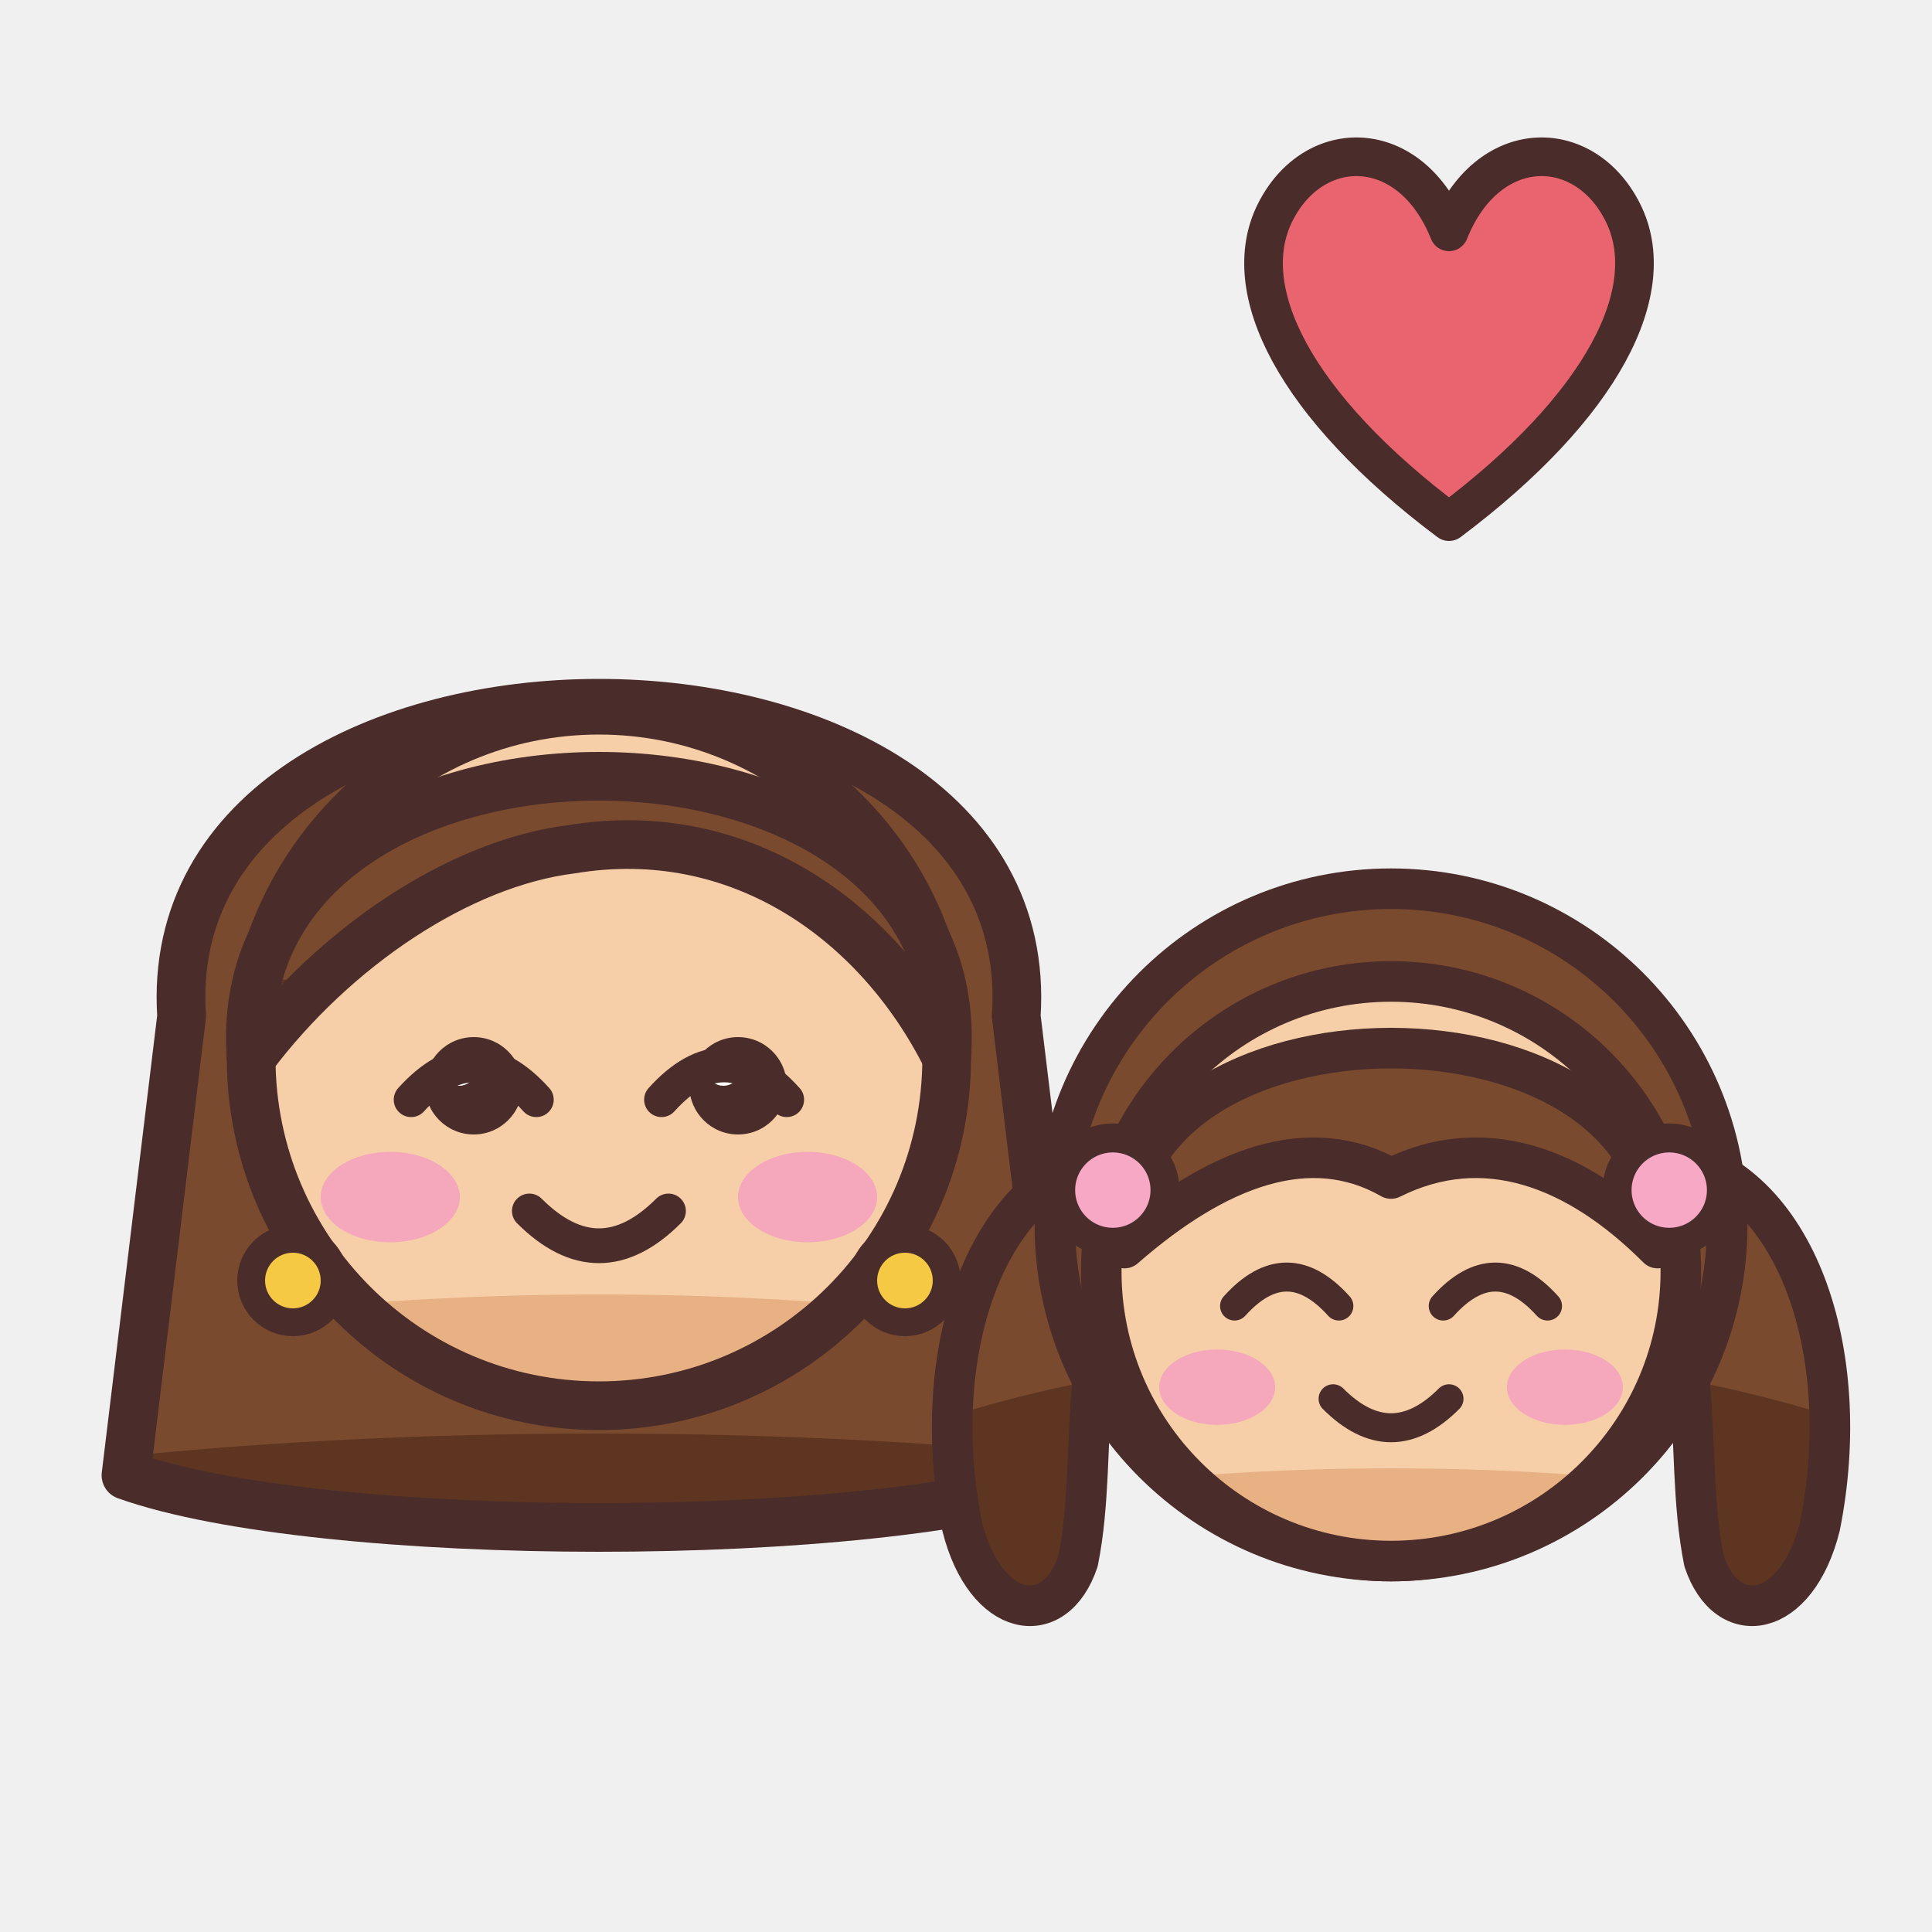
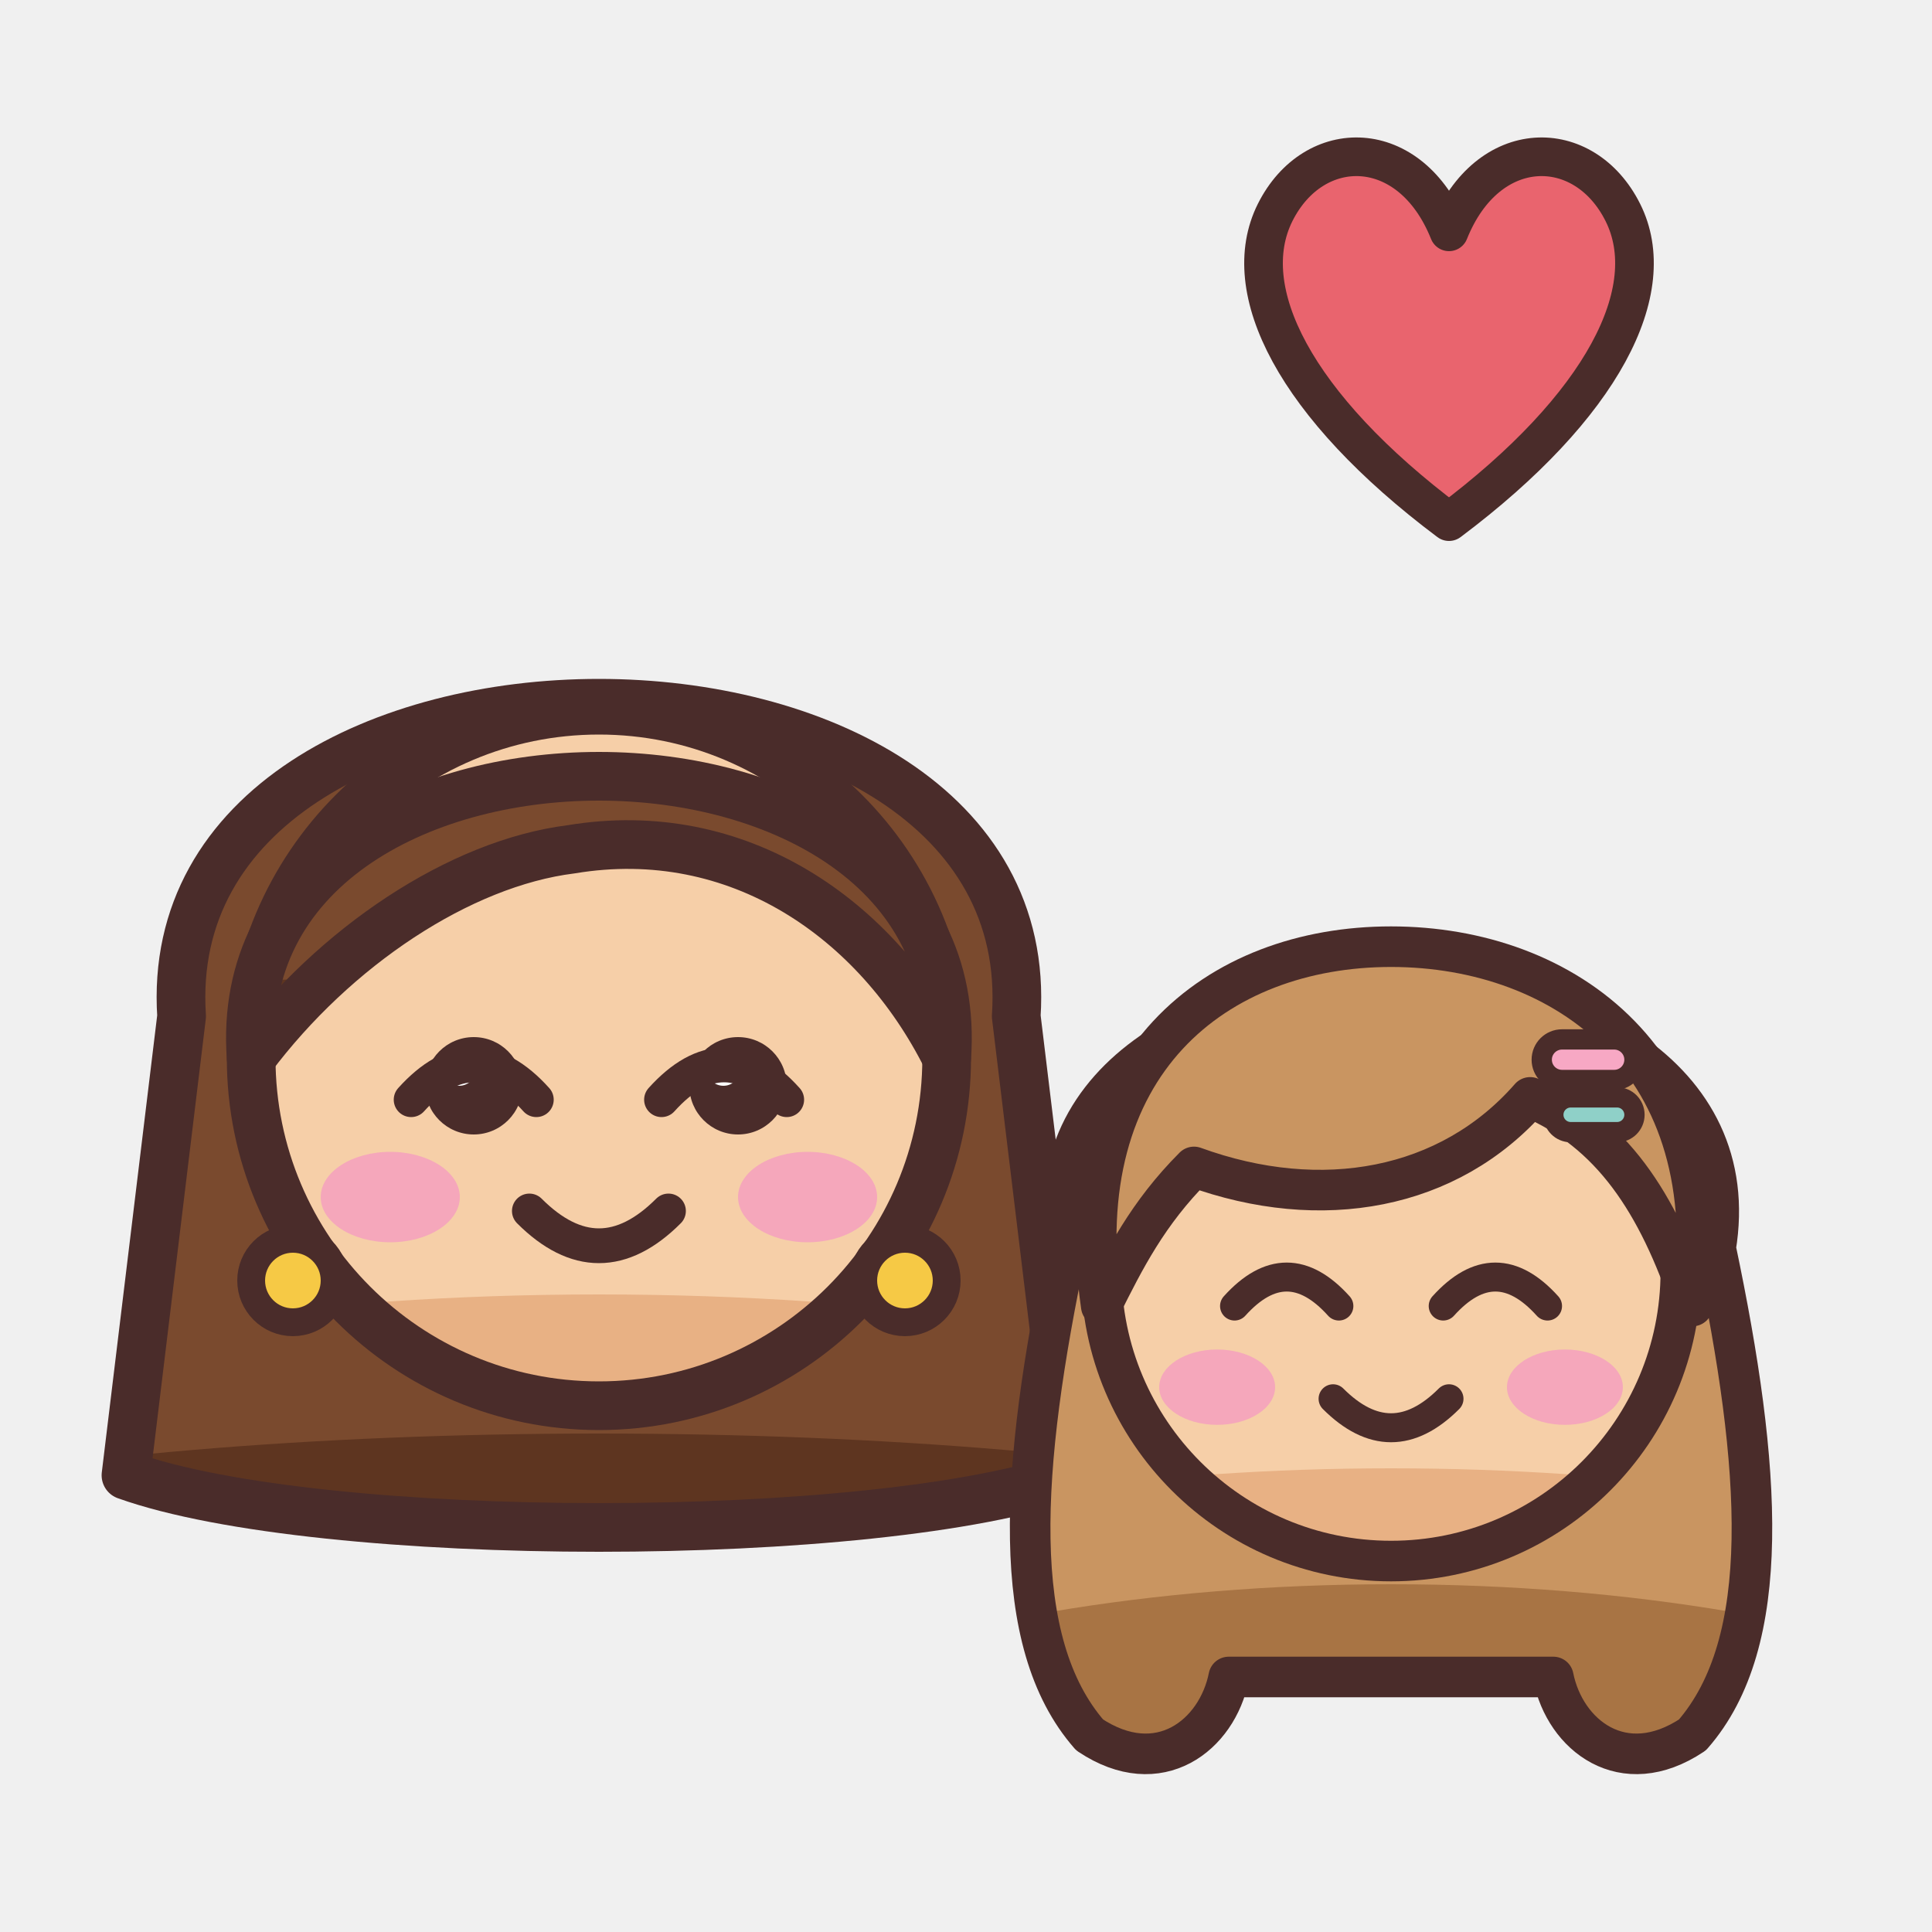
<svg xmlns="http://www.w3.org/2000/svg" viewBox="0 0 200 200">
  <g transform="translate(-10 26) scale(.72)">
-     <clipPath id="k748">
+     <clipPath id="k242">
      <path d="M40 110 C36 50 164 50 160 110 L168 176 C140 186 60 186 32 176Z" />
    </clipPath>
    <path d="M40 110 C36 50 164 50 160 110 L168 176 C140 186 60 186 32 176Z" fill="#7A4A2E" />
-     <g clip-path="url(#k748)">
+     <g clip-path="url(#k242)">
      <ellipse cx="100" cy="200" rx="150" ry="30" fill="#5E3520" />
    </g>
    <path d="M40 110 C36 50 164 50 160 110 L168 176 C140 186 60 186 32 176Z" fill="none" stroke="#4A2C2A" stroke-width="7" stroke-linejoin="round" />
-     <clipPath id="k759">
+     <clipPath id="k253">
      <path d="M50 116 a50 50 0 1 0 100 0 a50 50 0 1 0 -100 0Z" />
    </clipPath>
    <path d="M50 116 a50 50 0 1 0 100 0 a50 50 0 1 0 -100 0Z" fill="#F6CFA8" />
-     <g clip-path="url(#k759)">
+     <g clip-path="url(#k253)">
      <ellipse cx="100" cy="200" rx="150" ry="50" fill="#E8B184" />
    </g>
    <path d="M50 116 a50 50 0 1 0 100 0 a50 50 0 1 0 -100 0Z" fill="none" stroke="#4A2C2A" stroke-width="7" stroke-linejoin="round" />
-     <clipPath id="k754">
+     <clipPath id="k248">
      <path d="M50 116 C46 62 154 62 150 116 C140 96 120 82 96 86 C80 88 62 100 50 116Z" />
    </clipPath>
    <path d="M50 116 C46 62 154 62 150 116 C140 96 120 82 96 86 C80 88 62 100 50 116Z" fill="#7A4A2E" />
-     <g clip-path="url(#k754)">
+     <g clip-path="url(#k248)">
      <ellipse cx="100" cy="120" rx="150" ry="16" fill="#5E3520" />
    </g>
    <path d="M50 116 C46 62 154 62 150 116 C140 96 120 82 96 86 C80 88 62 100 50 116Z" fill="none" stroke="#4A2C2A" stroke-width="7" stroke-linejoin="round" />
-     <clipPath id="k757">
+     <clipPath id="k251">
      <path d="M50 148 a6 6 0 1 0 12 0 a6 6 0 1 0 -12 0Z" />
    </clipPath>
    <path d="M50 148 a6 6 0 1 0 12 0 a6 6 0 1 0 -12 0Z" fill="#F6C945" />
    <path d="M50 148 a6 6 0 1 0 12 0 a6 6 0 1 0 -12 0Z" fill="none" stroke="#4A2C2A" stroke-width="4" stroke-linejoin="round" />
-     <clipPath id="k758">
+     <clipPath id="k252">
      <path d="M138 148 a6 6 0 1 0 12 0 a6 6 0 1 0 -12 0Z" />
    </clipPath>
    <path d="M138 148 a6 6 0 1 0 12 0 a6 6 0 1 0 -12 0Z" fill="#F6C945" />
    <path d="M138 148 a6 6 0 1 0 12 0 a6 6 0 1 0 -12 0Z" fill="none" stroke="#4A2C2A" stroke-width="4" stroke-linejoin="round" />
    <circle cx="82" cy="120" r="7" fill="#4A2C2A" />
    <circle cx="79.9" cy="117.55" r="2.45" fill="#fff" />
    <circle cx="120" cy="120" r="7" fill="#4A2C2A" />
    <circle cx="117.9" cy="117.55" r="2.45" fill="#fff" />
    <path d="M73 122 Q82 112 91 122" fill="none" stroke="#4A2C2A" stroke-width="5" stroke-linecap="round" stroke-linejoin="round" />
    <path d="M109 122 Q118 112 127 122" fill="none" stroke="#4A2C2A" stroke-width="5" stroke-linecap="round" stroke-linejoin="round" />
    <ellipse cx="70" cy="136" rx="10" ry="6.5" fill="#F49AC1" opacity=".75" />
    <ellipse cx="130" cy="136" rx="10" ry="6.5" fill="#F49AC1" opacity=".75" />
    <path d="M90 138 Q100 148 110 138" fill="none" stroke="#4A2C2A" stroke-width="5" stroke-linecap="round" stroke-linejoin="round" />
  </g>
  <g transform="translate(84 62) scale(.6)">
-     <clipPath id="k760">
-       <path d="M52 96 C30 100 20 130 26 160 C30 176 42 178 46 166 C50 146 44 124 60 108Z" />
+     <clipPath id="k254">
+       <path d="M44 112 C34 52 166 52 156 112 C164 150 166 180 152 196 C140 204 130 196 128 186 L72 186 C70 196 60 204 48 196 C34 180 36 150 44 112Z" />
    </clipPath>
-     <path d="M52 96 C30 100 20 130 26 160 C30 176 42 178 46 166 C50 146 44 124 60 108Z" fill="#7A4A2E" />
-     <g clip-path="url(#k760)">
-       <ellipse cx="100" cy="210" rx="150" ry="80" fill="#5E3520" />
+     <path d="M44 112 C34 52 166 52 156 112 C164 150 166 180 152 196 C140 204 130 196 128 186 L72 186 C70 196 60 204 48 196 C34 180 36 150 44 112Z" fill="#C99561" />
+     <g clip-path="url(#k254)">
+       <ellipse cx="100" cy="230" rx="150" ry="60" fill="#A87444" />
    </g>
-     <path d="M52 96 C30 100 20 130 26 160 C30 176 42 178 46 166 C50 146 44 124 60 108Z" fill="none" stroke="#4A2C2A" stroke-width="7" stroke-linejoin="round" />
-     <clipPath id="k761">
-       <path d="M148 96 C170 100 180 130 174 160 C170 176 158 178 154 166 C150 146 156 124 140 108Z" />
-     </clipPath>
-     <path d="M148 96 C170 100 180 130 174 160 C170 176 158 178 154 166 C150 146 156 124 140 108Z" fill="#7A4A2E" />
-     <g clip-path="url(#k761)">
-       <ellipse cx="100" cy="210" rx="150" ry="80" fill="#5E3520" />
-     </g>
-     <path d="M148 96 C170 100 180 130 174 160 C170 176 158 178 154 166 C150 146 156 124 140 108Z" fill="none" stroke="#4A2C2A" stroke-width="7" stroke-linejoin="round" />
-     <clipPath id="k762">
-       <path d="M42 108 a58 58 0 1 0 116 0 a58 58 0 1 0 -116 0Z" />
-     </clipPath>
-     <path d="M42 108 a58 58 0 1 0 116 0 a58 58 0 1 0 -116 0Z" fill="#7A4A2E" />
-     <g clip-path="url(#k762)">
-       <ellipse cx="100" cy="210" rx="150" ry="80" fill="#5E3520" />
-     </g>
-     <path d="M42 108 a58 58 0 1 0 116 0 a58 58 0 1 0 -116 0Z" fill="none" stroke="#4A2C2A" stroke-width="7" stroke-linejoin="round" />
-     <clipPath id="k772">
+     <path d="M44 112 C34 52 166 52 156 112 C164 150 166 180 152 196 C140 204 130 196 128 186 L72 186 C70 196 60 204 48 196 C34 180 36 150 44 112Z" fill="none" stroke="#4A2C2A" stroke-width="7" stroke-linejoin="round" />
+     <clipPath id="k264">
      <path d="M50 116 a50 50 0 1 0 100 0 a50 50 0 1 0 -100 0Z" />
    </clipPath>
    <path d="M50 116 a50 50 0 1 0 100 0 a50 50 0 1 0 -100 0Z" fill="#F6CFA8" />
-     <g clip-path="url(#k772)">
+     <g clip-path="url(#k264)">
      <ellipse cx="100" cy="200" rx="150" ry="50" fill="#E8B184" />
    </g>
    <path d="M50 116 a50 50 0 1 0 100 0 a50 50 0 1 0 -100 0Z" fill="none" stroke="#4A2C2A" stroke-width="7" stroke-linejoin="round" />
-     <clipPath id="k766">
-       <path d="M54 112 C52 66 148 66 146 112 C132 98 116 92 100 100 C86 92 70 98 54 112Z" />
+     <clipPath id="k258">
+       <path d="M50 122 C44 80 70 60 100 60 C130 60 158 80 152 122 C146 104 138 92 124 86 C110 102 88 106 66 98 C58 106 54 114 50 122Z" />
    </clipPath>
-     <path d="M54 112 C52 66 148 66 146 112 C132 98 116 92 100 100 C86 92 70 98 54 112Z" fill="#7A4A2E" />
-     <g clip-path="url(#k766)">
-       <ellipse cx="100" cy="120" rx="150" ry="16" fill="#5E3520" />
+     <path d="M50 122 C44 80 70 60 100 60 C130 60 158 80 152 122 C146 104 138 92 124 86 C110 102 88 106 66 98 C58 106 54 114 50 122Z" fill="#C99561" />
+     <g clip-path="url(#k258)">
+       <ellipse cx="100" cy="130" rx="150" ry="16" fill="#A87444" />
    </g>
-     <path d="M54 112 C52 66 148 66 146 112 C132 98 116 92 100 100 C86 92 70 98 54 112Z" fill="none" stroke="#4A2C2A" stroke-width="7" stroke-linejoin="round" />
-     <clipPath id="k767">
-       <path d="M43 102 a9 9 0 1 0 18 0 a9 9 0 1 0 -18 0Z" />
+     <path d="M50 122 C44 80 70 60 100 60 C130 60 158 80 152 122 C146 104 138 92 124 86 C110 102 88 106 66 98 C58 106 54 114 50 122Z" fill="none" stroke="#4A2C2A" stroke-width="7" stroke-linejoin="round" />
+     <clipPath id="k259">
+       <path d="M129.5 76 h9.0 a3.5 3.5 0 0 1 3.5 3.5 v0.0 a3.5 3.5 0 0 1 -3.5 3.5 h-9.0 a3.5 3.5 0 0 1 -3.5 -3.5 v-0.0 a3.5 3.5 0 0 1 3.5 -3.5Z" />
    </clipPath>
-     <path d="M43 102 a9 9 0 1 0 18 0 a9 9 0 1 0 -18 0Z" fill="#F7A8C4" />
-     <g clip-path="url(#k767)">
-       <ellipse cx="100" cy="210" rx="150" ry="80" fill="#E883A8" />
-     </g>
-     <path d="M43 102 a9 9 0 1 0 18 0 a9 9 0 1 0 -18 0Z" fill="none" stroke="#4A2C2A" stroke-width="5" stroke-linejoin="round" />
-     <clipPath id="k768">
-       <path d="M139 102 a9 9 0 1 0 18 0 a9 9 0 1 0 -18 0Z" />
+     <path d="M129.5 76 h9.0 a3.5 3.5 0 0 1 3.5 3.5 v0.0 a3.5 3.5 0 0 1 -3.5 3.5 h-9.0 a3.5 3.5 0 0 1 -3.5 -3.5 v-0.0 a3.5 3.5 0 0 1 3.5 -3.5Z" fill="#F7A8C4" />
+     <path d="M129.5 76 h9.0 a3.5 3.5 0 0 1 3.5 3.5 v0.0 a3.5 3.5 0 0 1 -3.5 3.5 h-9.0 a3.5 3.5 0 0 1 -3.5 -3.5 v-0.0 a3.5 3.5 0 0 1 3.5 -3.5Z" fill="none" stroke="#4A2C2A" stroke-width="3.5" stroke-linejoin="round" />
+     <clipPath id="k260">
+       <path d="M131 86 h8 a3 3 0 0 1 3 3 v0 a3 3 0 0 1 -3 3 h-8 a3 3 0 0 1 -3 -3 v0 a3 3 0 0 1 3 -3Z" />
    </clipPath>
-     <path d="M139 102 a9 9 0 1 0 18 0 a9 9 0 1 0 -18 0Z" fill="#F7A8C4" />
-     <g clip-path="url(#k768)">
-       <ellipse cx="100" cy="210" rx="150" ry="80" fill="#E883A8" />
-     </g>
-     <path d="M139 102 a9 9 0 1 0 18 0 a9 9 0 1 0 -18 0Z" fill="none" stroke="#4A2C2A" stroke-width="5" stroke-linejoin="round" />
+     <path d="M131 86 h8 a3 3 0 0 1 3 3 v0 a3 3 0 0 1 -3 3 h-8 a3 3 0 0 1 -3 -3 v0 a3 3 0 0 1 3 -3Z" fill="#8FD0C8" />
+     <path d="M131 86 h8 a3 3 0 0 1 3 3 v0 a3 3 0 0 1 -3 3 h-8 a3 3 0 0 1 -3 -3 v0 a3 3 0 0 1 3 -3Z" fill="none" stroke="#4A2C2A" stroke-width="3.5" stroke-linejoin="round" />
    <path d="M73 122 Q82 112 91 122" fill="none" stroke="#4A2C2A" stroke-width="5" stroke-linecap="round" stroke-linejoin="round" />
    <path d="M109 122 Q118 112 127 122" fill="none" stroke="#4A2C2A" stroke-width="5" stroke-linecap="round" stroke-linejoin="round" />
    <ellipse cx="70" cy="136" rx="10" ry="6.5" fill="#F49AC1" opacity=".75" />
    <ellipse cx="130" cy="136" rx="10" ry="6.5" fill="#F49AC1" opacity=".75" />
    <path d="M90 138 Q100 148 110 138" fill="none" stroke="#4A2C2A" stroke-width="5" stroke-linecap="round" stroke-linejoin="round" />
  </g>
-   <clipPath id="k773">
+   <clipPath id="k265">
    <path d="M150 54 C134 42 128 30 132 22 C136 14 146 14 150 24 C154 14 164 14 168 22 C172 30 166 42 150 54Z" />
  </clipPath>
  <path d="M150 54 C134 42 128 30 132 22 C136 14 146 14 150 24 C154 14 164 14 168 22 C172 30 166 42 150 54Z" fill="#E9646E" />
  <path d="M150 54 C134 42 128 30 132 22 C136 14 146 14 150 24 C154 14 164 14 168 22 C172 30 166 42 150 54Z" fill="none" stroke="#4A2C2A" stroke-width="4" stroke-linejoin="round" />
</svg>
